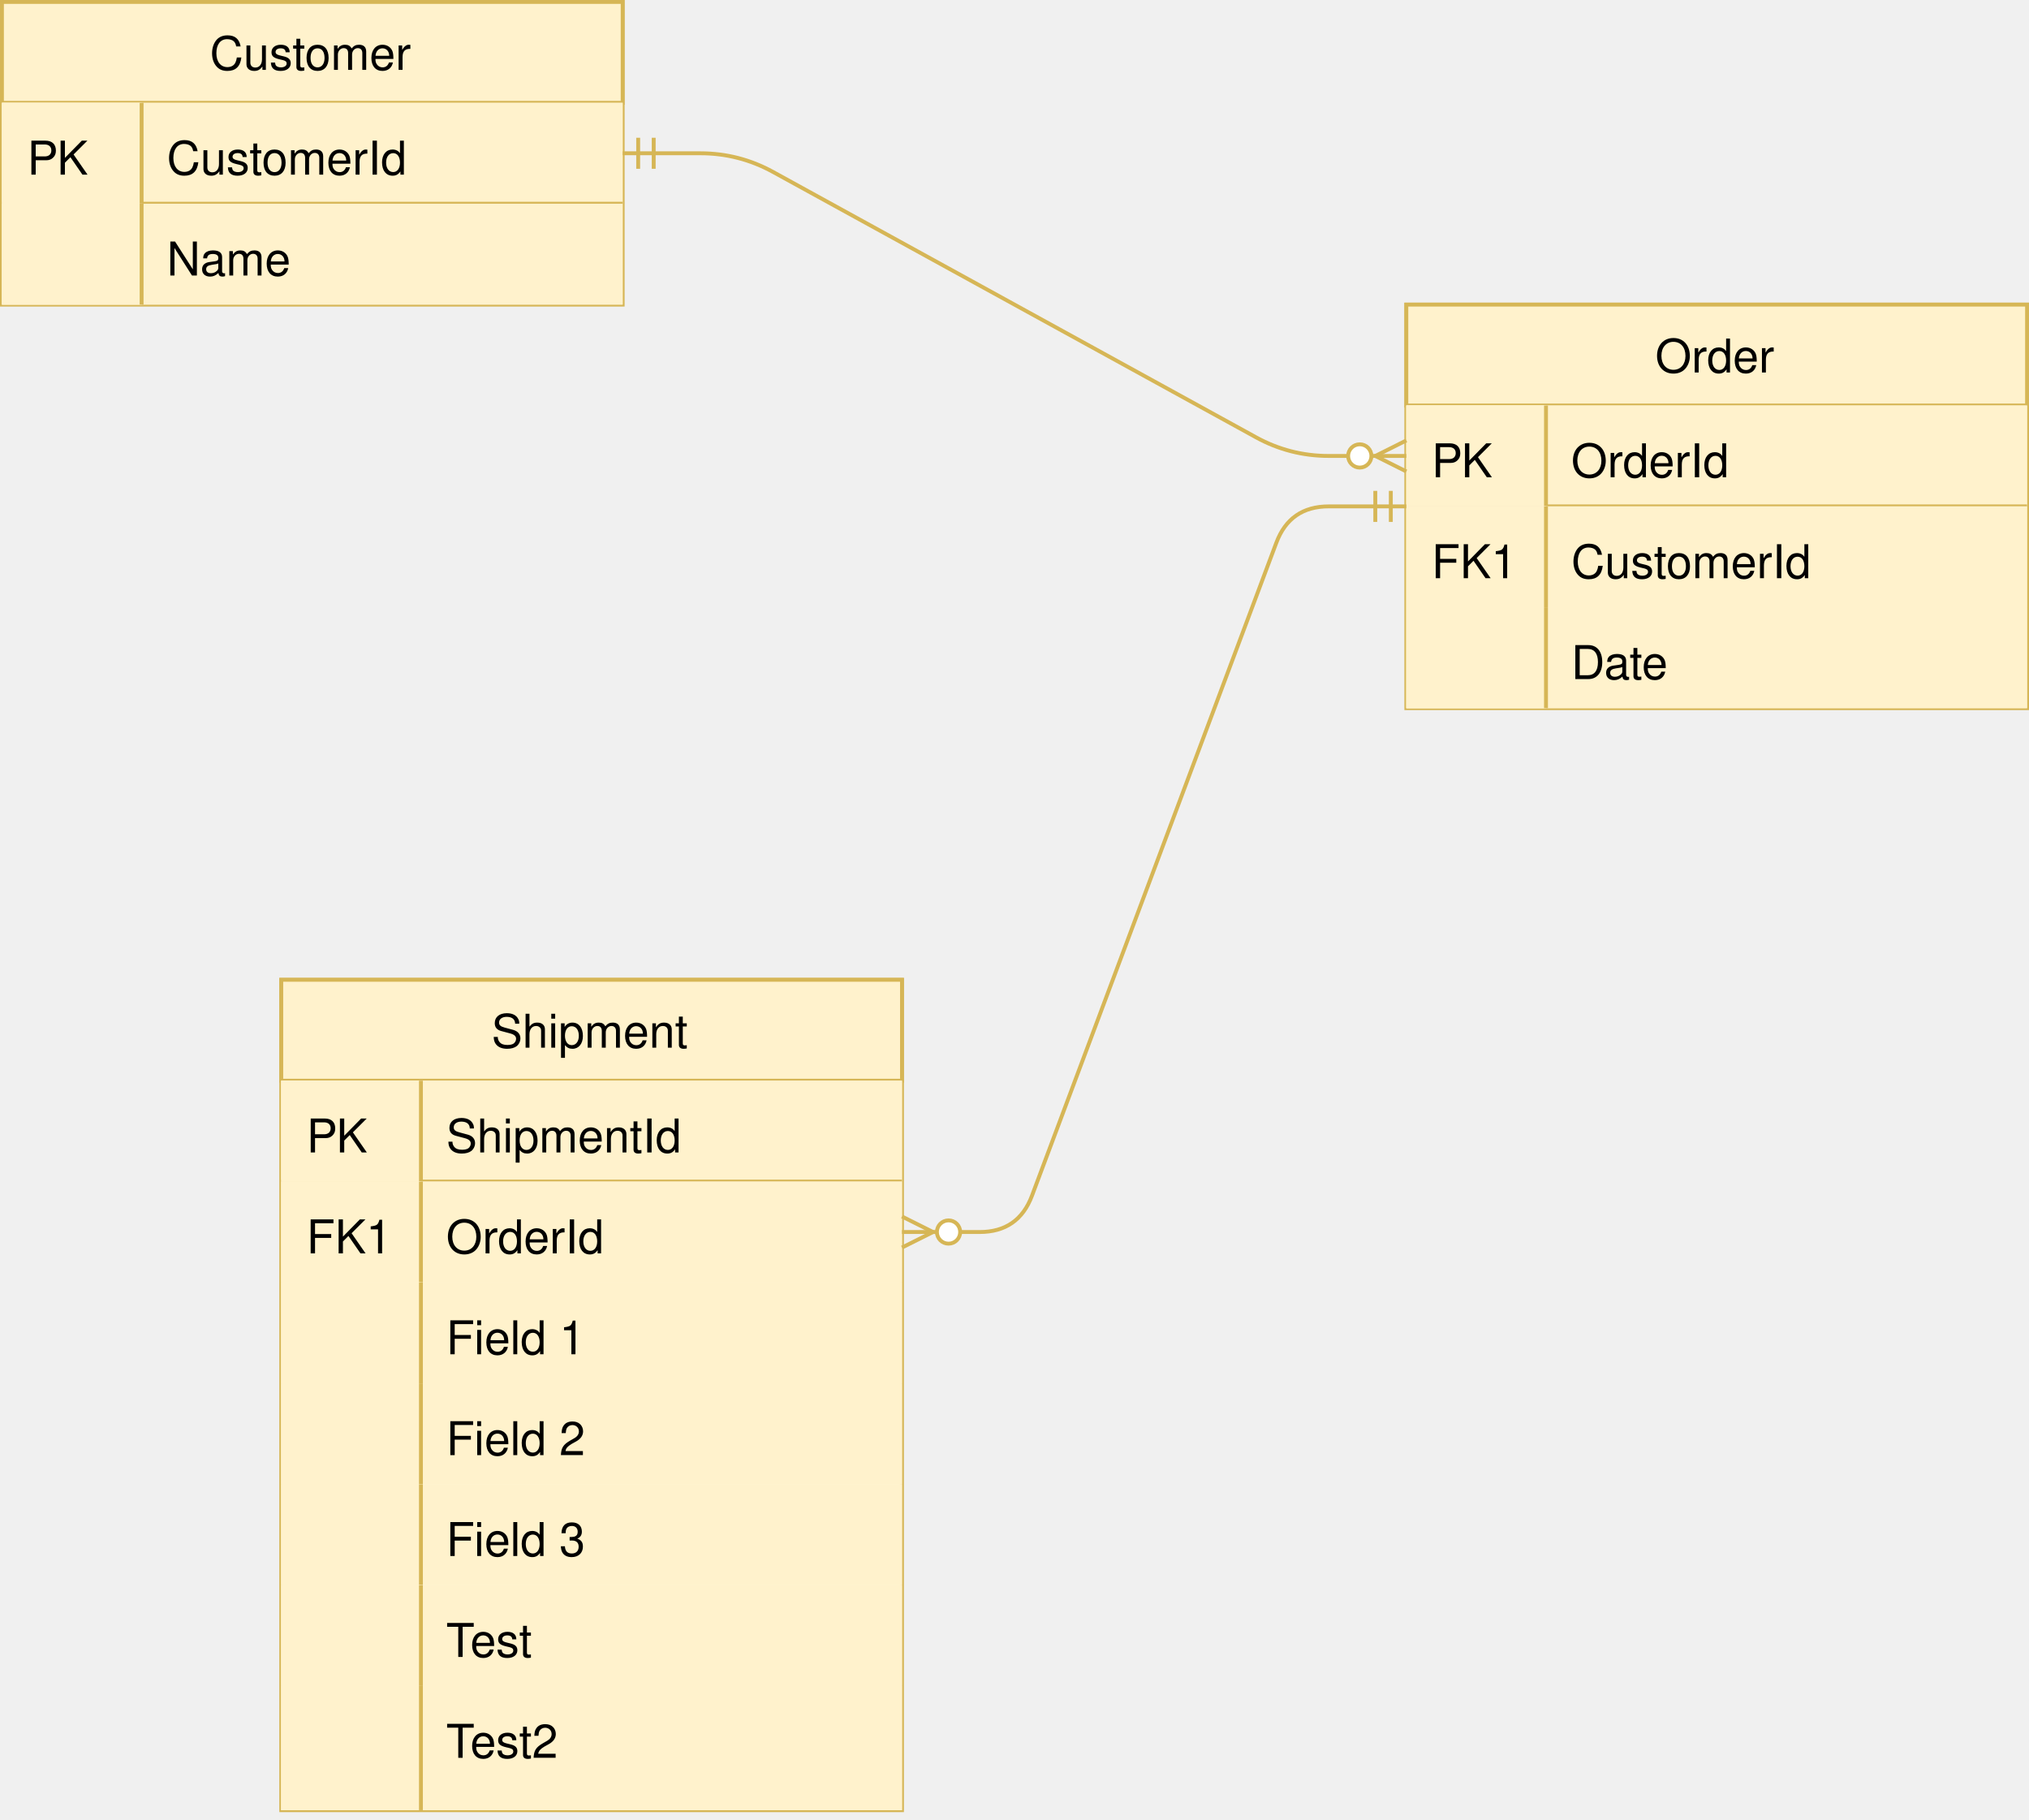
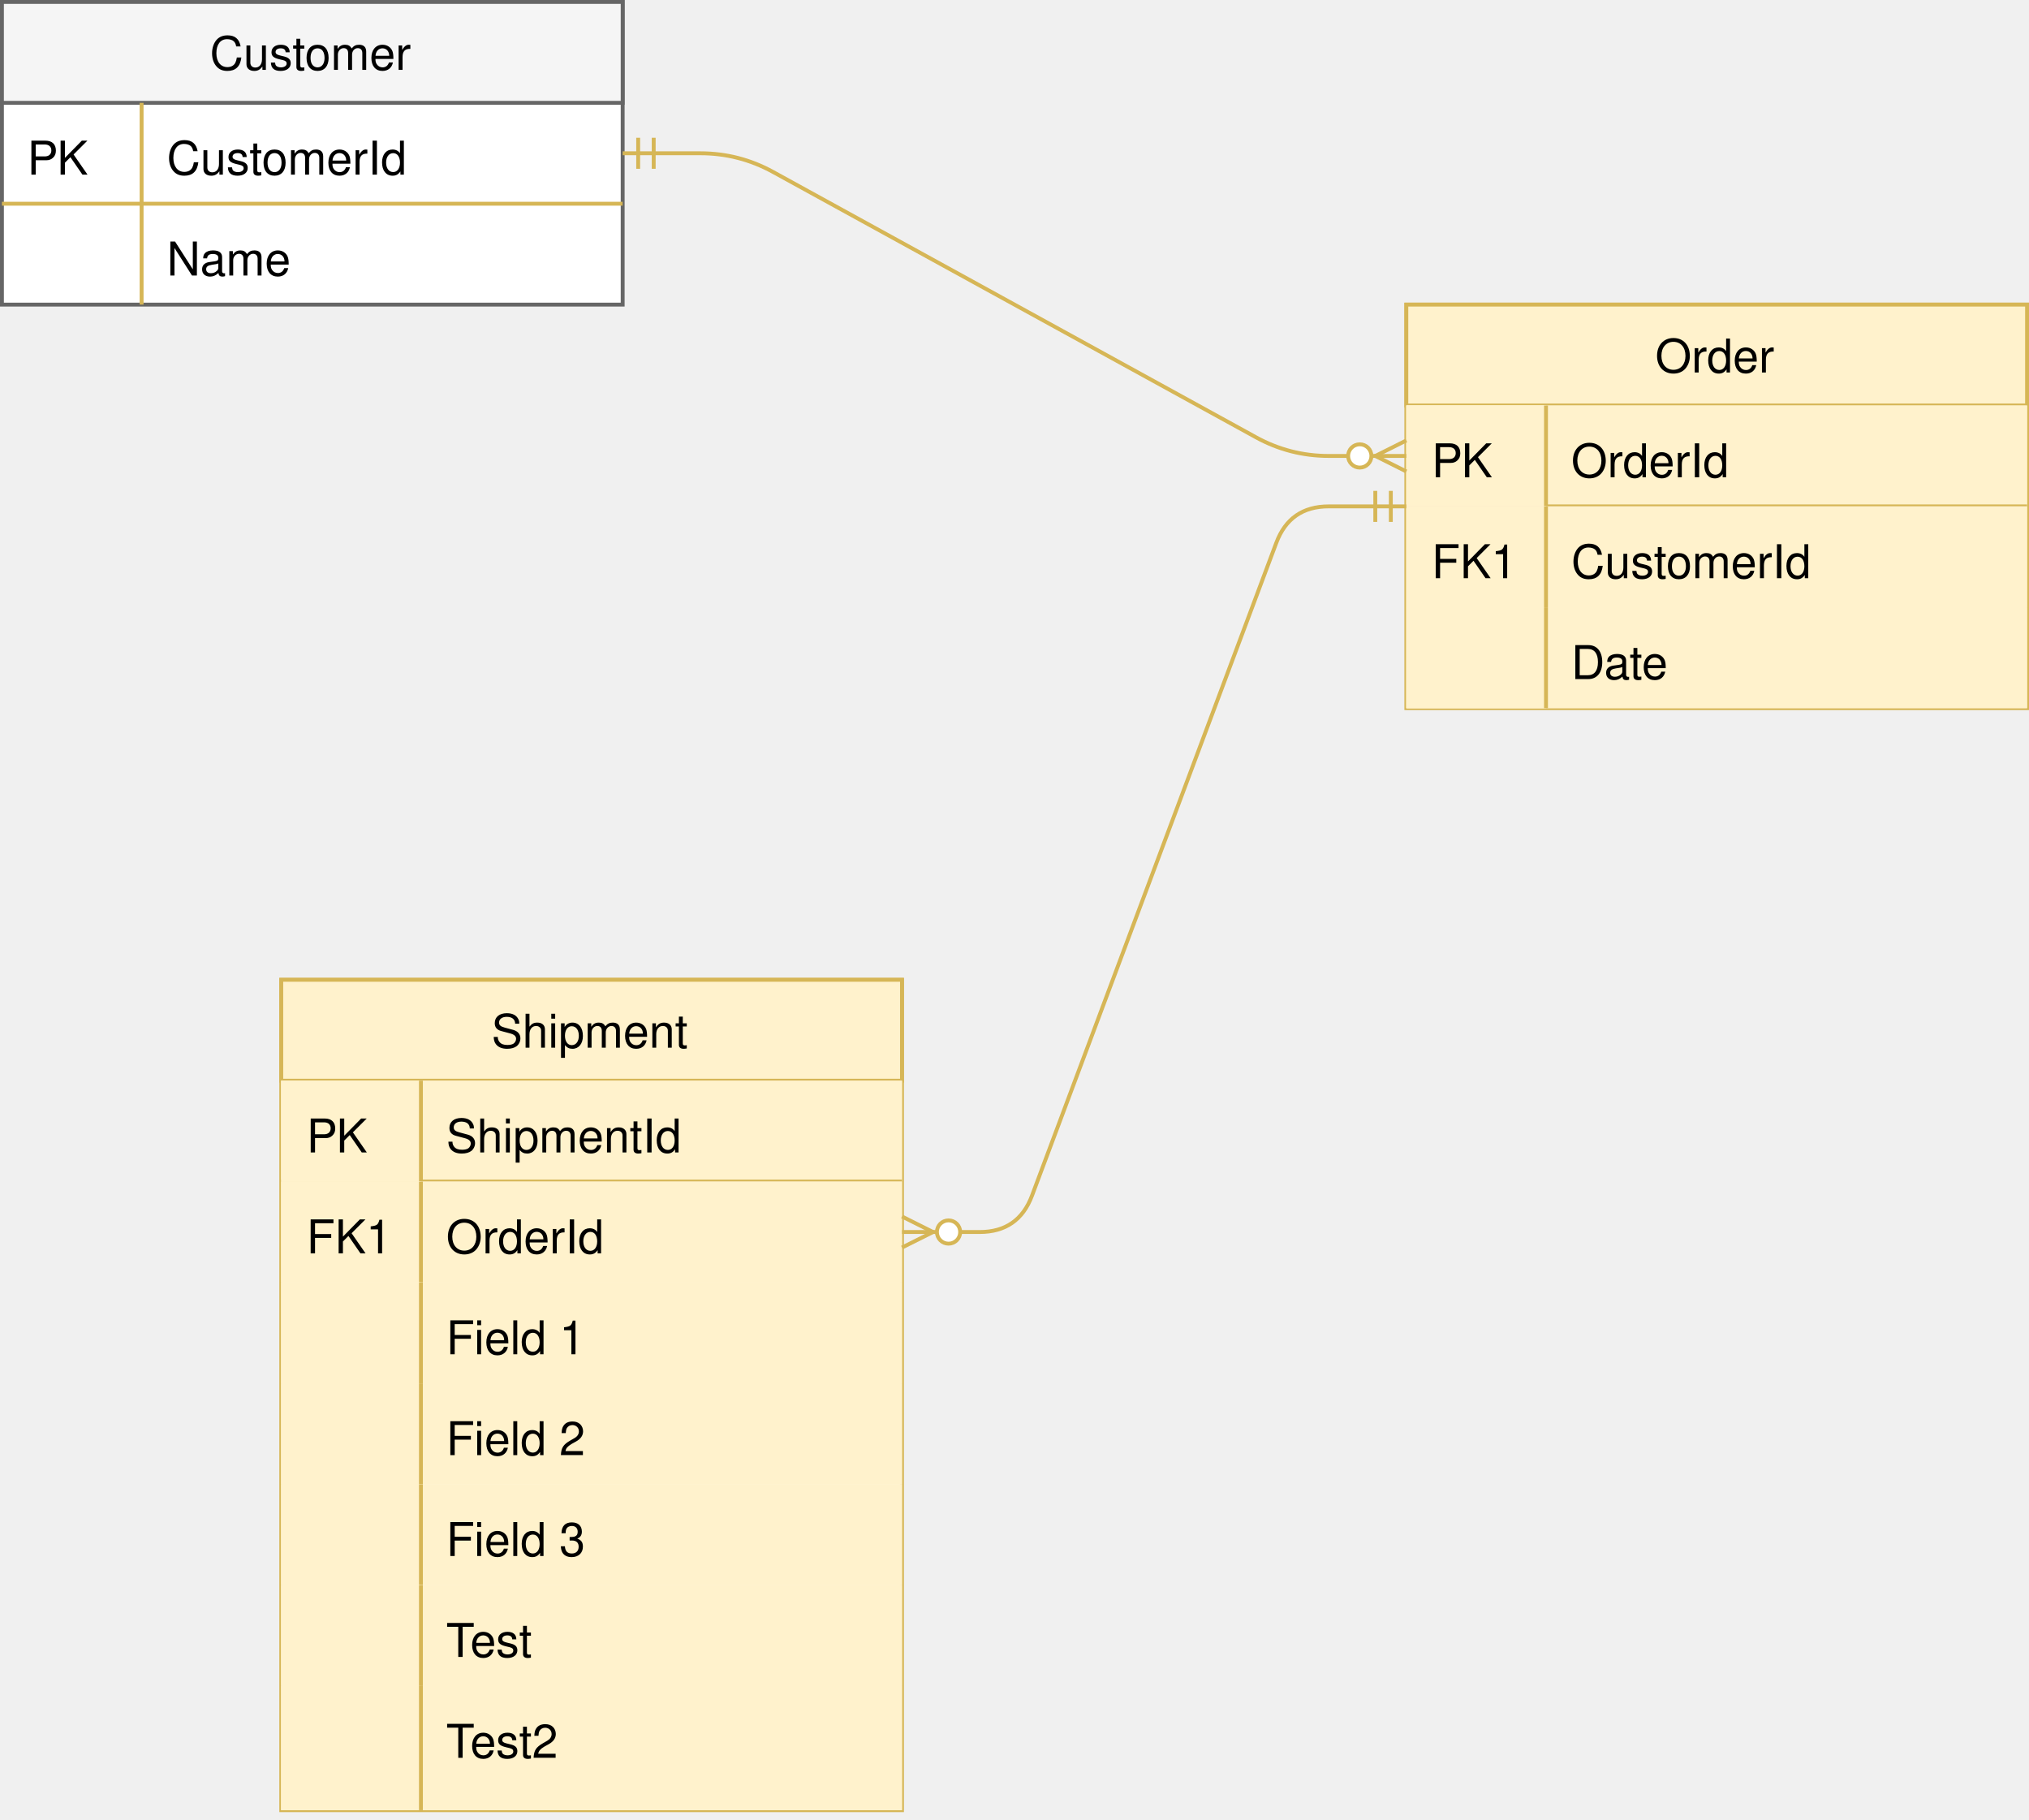
- <svg xmlns="http://www.w3.org/2000/svg" width="523px" height="469px" version="1.1" content="%3Cmxfile%20userAgent%3D%22Mozilla%2F5.0%20(Macintosh%3B%20Intel%20Mac%20OS%20X%2010_12_3)%20AppleWebKit%2F537.36%20(KHTML%2C%20like%20Gecko)%20Chrome%2F56.0.292.87%20Safari%2F537.36%22%20version%3D%22%40DRAWIO-VERSION%40%22%20editor%3D%22www.draw.io%22%20type%3D%22github%22%3E%3Cdiagram%20name%3D%22Page-1%22%3E7Vxdb%2BMoFP01edyVsR2neZxk2tnVdHaqptI8E0MSNMREmEya%2FvoFG%2FxF3SaN0zoVVVSZCwZzOffkcowyCKbrx28cblY%2FGMJ04HvocRB8Hfj%2ByA%2Flf2XYG8NVblhygnITKA0z8oS10dPWLUE4rTUUjFFBNnVjzJIEx6Jmg5yzXb3ZgtH6qBu4xJZhFkNqW38RJFa59cqPSvs%2FmCxXZmQQjfOaOYx%2FLznbJnq8gR8ssr%2B8eg1NX3qi6QoitquYgutBMOWMifxq%2FTjFVLnWuC2%2F76altnhujhNxyA3BOAb%2ByENxGC3mC7T4S%2FfwB9Kt9sV0mwq2xlw%2FsNgbJ6U7sqYwkaXJgiVipms8WY5XhKJbuGdb9RSpkF4xpcmKcfIk20Mqq4A0yGouNAakh2VvhNIpo4xn4ygH%2BnFcu3OmetRjcZzKe%2B%2FMlEFhuoWpMM%2FDKIWblMyzJ1RN1pAvSTJhQs5NNzLzubGGV%2Bsne1XLipFpbVYuKwjOfhdQAYWl0g2K5tFQzc5eIuNzzAV%2BrJj0kn3D0v2C72UTXTvW0aSjK9LFXQlVEGmArSowHel2UEfHsui4GOteRhNMltJNxWDAYHXfKL82nIkWMxykAvMECjxRjkyruJQXlXmWpgytByLXb0Xuv8jG7gpu1KVcBkEgLacdTATb6FWleGEAxPW01PXcgEatM6RkmcjrvO1ErSGRPPJFm7POWgGdbmBMkuVtPk7olaZ7PV4oTUx2uqAZ1lYEIZxkWBRQwHkRcBtGEpH5eTiRH7kaU%2B%2Fv4WAoh5vKMijL8qOaczFliQQpJBkKsYyVHVbxMkGcbR5kdOBi7sfgvsoE4ZFx0EpGrwfGvg65Y6FZjYQaJo8BYGAB8O77ycCbVxmqDUcHgbABtq6w9hqc1ETfwImt4d3EQpEE6CesfZHWMFIBRRC9EyZCCxP%2FwTU%2BDx15jo5O%2Bho%2BnX6G%2FgfSz9CCmiOfrsgnbEFCv8knshDxkyOXyPcokQ%2BjRm4dHpjAAC98Sy4fNMfraS4%2Feh65LpG%2F0EQ%2BOjgw%2BpDIX7lE%2FozfpaMWLPT7u3RsYeLc6oJL5ztO548moQ9N540UXkHczXfgaKgrGhq3oKHfNARsff6rzMIcA31OBhodqOyfB2u2ou7opyv6AW17xZ7zjy1yW5jAaInNzkE6gIj9PaZQEJZclzUTnKAv6k2tbHR9%2F4Q5e2A%2FYLI3MkJZt4YJ%2BpmJE6%2FtWNpY6PgdfMq2PMYtPtAzFoZDXkhylStejPNqYHvP7vO1kWcu%2FFN%2FP%2F3C5v9Oobqy8ffqG%2F9g7NW7yGes7%2FIrL4wbHYWNjvxmR7lbrI66UAWArabPVmSzxnoop2n1QdMCowbUDtaYQCeaVgD6qWkBW6A36HW61oXqWqDtxUA%2FhS1gvxFwylaHOd2wBQ09z%2BneWW1328qu31MfzUIfq2zZ%2BrpTtrqkoctU2IEtsd8QTCUJeaeDwxFRP4noQwUu35bYHQt1xkKXKbAPbYHLsNDp4HAs1E8WKk7TfMzBPVvWcjTUFQ0V8XxhNGSLRYaGAkdDn5WGgjcql91AzhaHHA11RkMXIQ1FOArhOB5HCPkRWMTPnCl%2FUH5xBPRJCWj4juq0BTbHP53xT2sgXxb92MK0oh%2B3D%2Fu0%2FHN1oC4d%2BGdAmy1LO%2F7pin%2FOLkl3gQhbILRPW1qQ%2BOynnbSvXzztBPp23Kl5SqkglmOPOwXNHz8wP%2FRx8nEnWSx%2F5iNvXv6USnD9Pw%3D%3D%3C%2Fdiagram%3E%3C%2Fmxfile%3E" resource="https://test.draw.io/?dev=1&amp;test=1&amp;lang=de#Halderg%2Fsandbox%2Fmaster%2Fimages%2Fschema.svg" style="background-color: rgb(255, 255, 255);">
+ <svg xmlns="http://www.w3.org/2000/svg" width="523px" height="469px" version="1.1" content="%3Cmxfile%20userAgent%3D%22Mozilla%2F5.0%20(Macintosh%3B%20Intel%20Mac%20OS%20X%2010_12_3)%20AppleWebKit%2F537.36%20(KHTML%2C%20like%20Gecko)%20Chrome%2F56.0.292.87%20Safari%2F537.36%22%20version%3D%22%40DRAWIO-VERSION%40%22%20editor%3D%22www.draw.io%22%20type%3D%22github%22%3E%3Cdiagram%20name%3D%22Page-1%22%3E7Vxdb%2BI4FP01PO4qzhflcWDa2dV0dqpSaZ9N7IA1JkaOGUp%2F%2FTqJnS8TCm2AwIaiKrl27Pj63JPrE4uBM1m%2BfuNwtfjBEKYD20KvA%2BfrwLaHtiv%2FJ4ZtZvA9JzPMOUGZCRSGKXnDymgp65ogHFcqCsaoIKuqMWBRhANRsUHO2aZaLWS02usKzrFhmAaQmtZ%2FCRKLzHpn%2B4X9L0zmC90z8EdZyQwGv%2BacrSPV38B2wvSTFS%2BhbksNNF5AxDYlk3M%2FcCacMZEdLV8nmCau1W7LrntoKM3vm%2BNIHHKBMwqAPbRQ4PrhLEThH6qF35CulS8m61iwJebqhsVWOynekCWFkTwbhywSU1ViyfNgQSh6hFu2Tu4iFtIr%2Bmy8YJy8yfqQyiIgDbKYC4UB6WHZGqF0wijjaT9O6CV%2FlSunSYuqL45jee2THjLITY8wFvp%2BGKVwFZNZeodJlSXkcxKNmZBjU5X0eB5q3WfzJ1tNphUjXVvPXHoiOPuVQwXkllIzfvqRJeYUaZ9jLvBryaSm7BuW7hd8K6uo0tFddoWOLnW6KaAKfAWwRQmmQ1UPquiY5w3nfT3LaILRXLop7wxorG5r5%2B91p6NFdwepwDyCAo8TR8ZlXMqD0jgLU4rWA5FrNyL3b2RidwFXyaGcBkEgLYbtjAVbqVmlONQA4mpYyfFMgyaZZ0jJPJLHWd1xModE8sgXZU4bqwA6YmnExCsYkGj%2BmHXhWoXpWXXlShOT7YU0hdmCIISjFIYCCjjLY23FSCRSF3tj%2BZUTMbH%2B9AaeHOZEnoPiXH6T6lxMWCTxCUkKQCzDZIOTUBkjzlYvMjBwPuxjIF8mAXdXCCB%2F5nu7Q6CRh96PiW0VbceishwEFTgegz3HwN7T909jblYmpx0QOgh6NZy1BbP3kJSMsYkJj4GB3QCD%2FNGv7rDy%2BKzAo4QHxz8THFwDDv%2FAJT4NCVk9Ce197p6UdDz7gqTjGSjrKacFELgNIOg25fgGGH5ydMmkPQztILj2pH0Pbo5O2l2%2Flke7B2YswHI%2Fkrc79f46mrcPdyO3U0l7GdA3%2BNBsNXP3Dw6MLmTud2fN3Ms4%2Bj88S4cNWOj2s3RkYOLUSsKHkvgbJ6XzktBFM3kte5cQ9%2FAd9DTUFg2NGtDQbRoCphb%2FVWZhPQPdJgMND1TxT4M1Uz3v6act%2BgFNa8WO84%2BpahuYwGiO9cpBOoCI7TOmUBAW3RclYxyhL8lbWVnp%2FvkNc%2FbCfsBoq2WEomwJI%2FQzkybfWbE0sdDxK%2FiYrXmAG3ygRiw0h%2BxJchNX7I3zcmBbO9f5yshTF%2F6uvoves%2Fh%2FSlBdWvhb1YW%2FM7KqTWQjVlfZpZfDtYbcWkN2vaHMLUZDbagCwNTQpwuyWmLVVa9pdUHTAsMa1A7WmEArmpYDuqlpAVOb1%2Bjtda0r1bVA04uBbgpbwHwj0CtbLeZ0XgMaOp7TnVlt75eVbb%2BiPpqFLqtsmfp6r2y1SUPXqbADU2J%2FIJhKErI%2BD46eiLpJRBcVuGxTYu9ZqDUWuk6B3TMFLs1CnwdHz0LdZKF8N81l9uyZslZPQ23RUB7PV0ZDplikacjpaehWacj5oHLZDuRMcainodZo6CqkIR%2F7LhwFIx8h2wdhsGM7%2BUvil56AbpSAvDOq0wbYev5pjX8aA%2Fm66McUphP66ddhN8s%2Fdwfq0o59ArSZsnTPP23xz8kl6TYQYQqE5m5LAxK3vttJ%2BXrvbifQte1O9V1KObEcu93Jqf%2FQgf5Rj09vd5KnxU96ZNWLn01x7v8D%3C%2Fdiagram%3E%3C%2Fmxfile%3E" resource="https://test.draw.io/?dev=1&amp;test=1&amp;lang=de#Halderg%2Fsandbox%2Fmaster%2Fimages%2Fschema.svg" style="background-color: rgb(255, 255, 255);">
  <defs>
    <clipPath id="mx-clip-41-32-114-24-0">
      <rect x="41" y="32" width="114" height="24" />
    </clipPath>
    <clipPath id="mx-clip-5-32-26-24-0">
      <rect x="5" y="32" width="26" height="24" />
    </clipPath>
    <clipPath id="mx-clip-41-58-114-24-0">
      <rect x="41" y="58" width="114" height="24" />
    </clipPath>
    <clipPath id="mx-clip-403-110-114-24-0">
      <rect x="403" y="110" width="114" height="24" />
    </clipPath>
    <clipPath id="mx-clip-367-110-26-24-0">
      <rect x="367" y="110" width="26" height="24" />
    </clipPath>
    <clipPath id="mx-clip-403-136-114-24-0">
      <rect x="403" y="136" width="114" height="24" />
    </clipPath>
    <clipPath id="mx-clip-367-136-26-24-0">
      <rect x="367" y="136" width="26" height="24" />
    </clipPath>
    <clipPath id="mx-clip-403-162-114-24-0">
      <rect x="403" y="162" width="114" height="24" />
    </clipPath>
    <clipPath id="mx-clip-113-284-114-24-0">
      <rect x="113" y="284" width="114" height="24" />
    </clipPath>
    <clipPath id="mx-clip-77-284-26-24-0">
      <rect x="77" y="284" width="26" height="24" />
    </clipPath>
    <clipPath id="mx-clip-113-310-114-24-0">
      <rect x="113" y="310" width="114" height="24" />
    </clipPath>
    <clipPath id="mx-clip-77-310-26-24-0">
      <rect x="77" y="310" width="26" height="24" />
    </clipPath>
    <clipPath id="mx-clip-113-336-114-24-0">
      <rect x="113" y="336" width="114" height="24" />
    </clipPath>
    <clipPath id="mx-clip-113-362-114-24-0">
      <rect x="113" y="362" width="114" height="24" />
    </clipPath>
    <clipPath id="mx-clip-113-388-114-24-0">
      <rect x="113" y="388" width="114" height="24" />
    </clipPath>
    <clipPath id="mx-clip-113-414-114-24-0">
      <rect x="113" y="414" width="114" height="24" />
    </clipPath>
    <clipPath id="mx-clip-113-440-114-30-0">
      <rect x="113" y="440" width="114" height="30" />
    </clipPath>
  </defs>
  <g transform="translate(0.5,0.5)">
-     <rect x="0" y="0" width="160" height="78" fill="#ffffff" stroke="#d6b656" pointer-events="none" />
-     <path d="M 0 26 L 0 0 L 160 0 L 160 26 Z" fill="#fff2cc" stroke="#d6b656" stroke-miterlimit="10" pointer-events="none" />
+     <rect x="0" y="0" width="160" height="78" fill="#ffffff" stroke="#666666" pointer-events="none" />
+     <path d="M 0 26 L 0 0 L 160 0 L 160 26 Z" fill="#f5f5f5" stroke="#666666" stroke-miterlimit="10" pointer-events="none" />
    <g fill="#000000" font-family="Helvetica" text-anchor="middle" font-size="12px">
      <text x="79.5" y="17.5">Customer</text>
    </g>
-     <rect x="0" y="26" width="160" height="26" fill="#fff2cc" stroke="none" pointer-events="none" />
-     <rect x="0" y="26" width="160" height="26" fill="#fff2cc" stroke="none" pointer-events="none" />
    <path d="M 160 52 L 0 52" fill="none" stroke="#d6b656" stroke-miterlimit="10" pointer-events="none" />
    <g fill="#000000" font-family="Helvetica" text-decoration="underline" clip-path="url(#mx-clip-41-32-114-24-0)" font-size="12px">
      <text x="42.5" y="44.5">CustomerId</text>
    </g>
-     <rect x="0" y="26" width="36" height="26" fill="#fff2cc" stroke="none" pointer-events="none" />
-     <rect x="0" y="26" width="36" height="26" fill="#fff2cc" stroke="none" pointer-events="none" />
    <path d="M 36 26 L 36 52" fill="none" stroke="#d6b656" stroke-miterlimit="10" pointer-events="none" />
    <g fill="#000000" font-family="Helvetica" clip-path="url(#mx-clip-5-32-26-24-0)" font-size="12px">
      <text x="6.5" y="44.5">PK</text>
    </g>
-     <rect x="0" y="52" width="160" height="26" fill="#fff2cc" stroke="none" pointer-events="none" />
-     <rect x="0" y="52" width="160" height="26" fill="#fff2cc" stroke="none" pointer-events="none" />
    <g fill="#000000" font-family="Helvetica" clip-path="url(#mx-clip-41-58-114-24-0)" font-size="12px">
      <text x="42.5" y="70.5">Name</text>
    </g>
-     <rect x="0" y="52" width="36" height="26" fill="#fff2cc" stroke="none" pointer-events="none" />
-     <rect x="0" y="52" width="36" height="26" fill="#fff2cc" stroke="none" pointer-events="none" />
    <path d="M 36 52 L 36 78" fill="none" stroke="#d6b656" stroke-miterlimit="10" pointer-events="none" />
    <rect x="362" y="78" width="160" height="104" fill="#ffffff" stroke="#d6b656" pointer-events="none" />
    <path d="M 362 104 L 362 78 L 522 78 L 522 104 Z" fill="#fff2cc" stroke="#d6b656" stroke-miterlimit="10" pointer-events="none" />
    <g fill="#000000" font-family="Helvetica" text-anchor="middle" font-size="12px">
      <text x="441.5" y="95.5">Order</text>
    </g>
    <rect x="362" y="104" width="160" height="26" fill="#fff2cc" stroke="none" pointer-events="none" />
    <rect x="362" y="104" width="160" height="26" fill="#fff2cc" stroke="none" pointer-events="none" />
    <path d="M 522 130 L 362 130" fill="none" stroke="#d6b656" stroke-miterlimit="10" pointer-events="none" />
    <g fill="#000000" font-family="Helvetica" text-decoration="underline" clip-path="url(#mx-clip-403-110-114-24-0)" font-size="12px">
      <text x="404.5" y="122.5">OrderId</text>
    </g>
    <rect x="362" y="104" width="36" height="26" fill="#fff2cc" stroke="none" pointer-events="none" />
    <rect x="362" y="104" width="36" height="26" fill="#fff2cc" stroke="none" pointer-events="none" />
    <path d="M 398 104 L 398 130" fill="none" stroke="#d6b656" stroke-miterlimit="10" pointer-events="none" />
    <g fill="#000000" font-family="Helvetica" clip-path="url(#mx-clip-367-110-26-24-0)" font-size="12px">
      <text x="368.5" y="122.5">PK</text>
    </g>
    <rect x="362" y="130" width="160" height="26" fill="#fff2cc" stroke="none" pointer-events="none" />
    <rect x="362" y="130" width="160" height="26" fill="#fff2cc" stroke="none" pointer-events="none" />
    <g fill="#000000" font-family="Helvetica" clip-path="url(#mx-clip-403-136-114-24-0)" font-size="12px">
      <text x="404.5" y="148.5">CustomerId</text>
    </g>
    <rect x="362" y="130" width="36" height="26" fill="#fff2cc" stroke="none" pointer-events="none" />
    <rect x="362" y="130" width="36" height="26" fill="#fff2cc" stroke="none" pointer-events="none" />
    <path d="M 398 130 L 398 156" fill="none" stroke="#d6b656" stroke-miterlimit="10" pointer-events="none" />
    <g fill="#000000" font-family="Helvetica" clip-path="url(#mx-clip-367-136-26-24-0)" font-size="12px">
      <text x="368.5" y="148.5">FK1</text>
    </g>
    <rect x="362" y="156" width="160" height="26" fill="#fff2cc" stroke="none" pointer-events="none" />
    <rect x="362" y="156" width="160" height="26" fill="#fff2cc" stroke="none" pointer-events="none" />
    <g fill="#000000" font-family="Helvetica" clip-path="url(#mx-clip-403-162-114-24-0)" font-size="12px">
      <text x="404.5" y="174.5">Date</text>
    </g>
    <rect x="362" y="156" width="36" height="26" fill="#fff2cc" stroke="none" pointer-events="none" />
    <rect x="362" y="156" width="36" height="26" fill="#fff2cc" stroke="none" pointer-events="none" />
    <path d="M 398 156 L 398 182" fill="none" stroke="#d6b656" stroke-miterlimit="10" pointer-events="none" />
    <path d="M 160 39 L 180 39 Q 190 39 198.76 43.81 L 323.24 112.19 Q 332 117 342 117 L 362 117" fill="none" stroke="#d6b656" stroke-miterlimit="10" pointer-events="none" />
    <path d="M 164 35 L 164 43 M 168 35 L 168 43" fill="none" stroke="#d6b656" stroke-miterlimit="10" pointer-events="none" />
    <ellipse cx="350" cy="117" rx="3" ry="3" fill="#ffffff" stroke="#d6b656" pointer-events="none" />
    <path d="M 362 113 L 354 117 L 362 121" fill="none" stroke="#d6b656" stroke-miterlimit="10" pointer-events="none" />
    <rect x="72" y="252" width="160" height="214" fill="#ffffff" stroke="#d6b656" pointer-events="none" />
    <path d="M 72 278 L 72 252 L 232 252 L 232 278 Z" fill="#fff2cc" stroke="#d6b656" stroke-miterlimit="10" pointer-events="none" />
    <g fill="#000000" font-family="Helvetica" text-anchor="middle" font-size="12px">
      <text x="151.5" y="269.5">Shipment</text>
    </g>
    <rect x="72" y="278" width="160" height="26" fill="#fff2cc" stroke="none" pointer-events="none" />
    <rect x="72" y="278" width="160" height="26" fill="#fff2cc" stroke="none" pointer-events="none" />
    <path d="M 232 304 L 72 304" fill="none" stroke="#d6b656" stroke-miterlimit="10" pointer-events="none" />
    <g fill="#000000" font-family="Helvetica" text-decoration="underline" clip-path="url(#mx-clip-113-284-114-24-0)" font-size="12px">
      <text x="114.5" y="296.5">ShipmentId</text>
    </g>
    <rect x="72" y="278" width="36" height="26" fill="#fff2cc" stroke="none" pointer-events="none" />
    <rect x="72" y="278" width="36" height="26" fill="#fff2cc" stroke="none" pointer-events="none" />
    <path d="M 108 278 L 108 304" fill="none" stroke="#d6b656" stroke-miterlimit="10" pointer-events="none" />
    <g fill="#000000" font-family="Helvetica" clip-path="url(#mx-clip-77-284-26-24-0)" font-size="12px">
      <text x="78.5" y="296.5">PK</text>
    </g>
    <rect x="72" y="304" width="160" height="26" fill="#fff2cc" stroke="none" pointer-events="none" />
    <rect x="72" y="304" width="160" height="26" fill="#fff2cc" stroke="none" pointer-events="none" />
    <g fill="#000000" font-family="Helvetica" clip-path="url(#mx-clip-113-310-114-24-0)" font-size="12px">
      <text x="114.5" y="322.5">OrderId</text>
    </g>
    <rect x="72" y="304" width="36" height="26" fill="#fff2cc" stroke="none" pointer-events="none" />
    <rect x="72" y="304" width="36" height="26" fill="#fff2cc" stroke="none" pointer-events="none" />
    <path d="M 108 304 L 108 330" fill="none" stroke="#d6b656" stroke-miterlimit="10" pointer-events="none" />
    <g fill="#000000" font-family="Helvetica" clip-path="url(#mx-clip-77-310-26-24-0)" font-size="12px">
      <text x="78.5" y="322.5">FK1</text>
    </g>
    <rect x="72" y="330" width="160" height="26" fill="#fff2cc" stroke="none" pointer-events="none" />
    <rect x="72" y="330" width="160" height="26" fill="#fff2cc" stroke="none" pointer-events="none" />
    <g fill="#000000" font-family="Helvetica" clip-path="url(#mx-clip-113-336-114-24-0)" font-size="12px">
      <text x="114.5" y="348.5">Field 1</text>
    </g>
    <rect x="72" y="330" width="36" height="26" fill="#fff2cc" stroke="none" pointer-events="none" />
    <rect x="72" y="330" width="36" height="26" fill="#fff2cc" stroke="none" pointer-events="none" />
    <path d="M 108 330 L 108 356" fill="none" stroke="#d6b656" stroke-miterlimit="10" pointer-events="none" />
    <rect x="72" y="356" width="160" height="26" fill="#fff2cc" stroke="none" pointer-events="none" />
    <rect x="72" y="356" width="160" height="26" fill="#fff2cc" stroke="none" pointer-events="none" />
    <g fill="#000000" font-family="Helvetica" clip-path="url(#mx-clip-113-362-114-24-0)" font-size="12px">
      <text x="114.5" y="374.5">Field 2</text>
    </g>
    <rect x="72" y="356" width="36" height="26" fill="#fff2cc" stroke="none" pointer-events="none" />
    <rect x="72" y="356" width="36" height="26" fill="#fff2cc" stroke="none" pointer-events="none" />
    <path d="M 108 356 L 108 382" fill="none" stroke="#d6b656" stroke-miterlimit="10" pointer-events="none" />
    <rect x="72" y="382" width="160" height="26" fill="#fff2cc" stroke="none" pointer-events="none" />
    <rect x="72" y="382" width="160" height="26" fill="#fff2cc" stroke="none" pointer-events="none" />
    <g fill="#000000" font-family="Helvetica" clip-path="url(#mx-clip-113-388-114-24-0)" font-size="12px">
      <text x="114.5" y="400.5">Field 3</text>
    </g>
    <rect x="72" y="382" width="36" height="26" fill="#fff2cc" stroke="none" pointer-events="none" />
    <rect x="72" y="382" width="36" height="26" fill="#fff2cc" stroke="none" pointer-events="none" />
    <path d="M 108 382 L 108 408" fill="none" stroke="#d6b656" stroke-miterlimit="10" pointer-events="none" />
    <rect x="72" y="408" width="160" height="26" fill="#fff2cc" stroke="none" pointer-events="none" />
    <rect x="72" y="408" width="160" height="26" fill="#fff2cc" stroke="none" pointer-events="none" />
    <g fill="#000000" font-family="Helvetica" clip-path="url(#mx-clip-113-414-114-24-0)" font-size="12px">
      <text x="114.5" y="426.5">Test</text>
    </g>
    <rect x="72" y="408" width="36" height="26" fill="#fff2cc" stroke="none" pointer-events="none" />
    <rect x="72" y="408" width="36" height="26" fill="#fff2cc" stroke="none" pointer-events="none" />
    <path d="M 108 408 L 108 434" fill="none" stroke="#d6b656" stroke-miterlimit="10" pointer-events="none" />
    <rect x="72" y="434" width="160" height="32" fill="#fff2cc" stroke="none" pointer-events="none" />
    <rect x="72" y="434" width="160" height="32" fill="#fff2cc" stroke="none" pointer-events="none" />
    <g fill="#000000" font-family="Helvetica" clip-path="url(#mx-clip-113-440-114-30-0)" font-size="12px">
      <text x="114.5" y="452.5">Test2</text>
    </g>
    <rect x="72" y="434" width="36" height="32" fill="#fff2cc" stroke="none" pointer-events="none" />
    <rect x="72" y="434" width="36" height="32" fill="#fff2cc" stroke="none" pointer-events="none" />
    <path d="M 108 434 L 108 466" fill="none" stroke="#d6b656" stroke-miterlimit="10" pointer-events="none" />
    <path d="M 362 130 L 342 130 Q 332 130 328.49 139.37 L 265.51 307.63 Q 262 317 252 317 L 232 317" fill="none" stroke="#d6b656" stroke-miterlimit="10" pointer-events="none" />
    <path d="M 358 134 L 358 126 M 354 134 L 354 126" fill="none" stroke="#d6b656" stroke-miterlimit="10" pointer-events="none" />
    <ellipse cx="244" cy="317" rx="3" ry="3" fill="#ffffff" stroke="#d6b656" pointer-events="none" />
    <path d="M 232 321 L 240 317 L 232 313" fill="none" stroke="#d6b656" stroke-miterlimit="10" pointer-events="none" />
  </g>
</svg>
